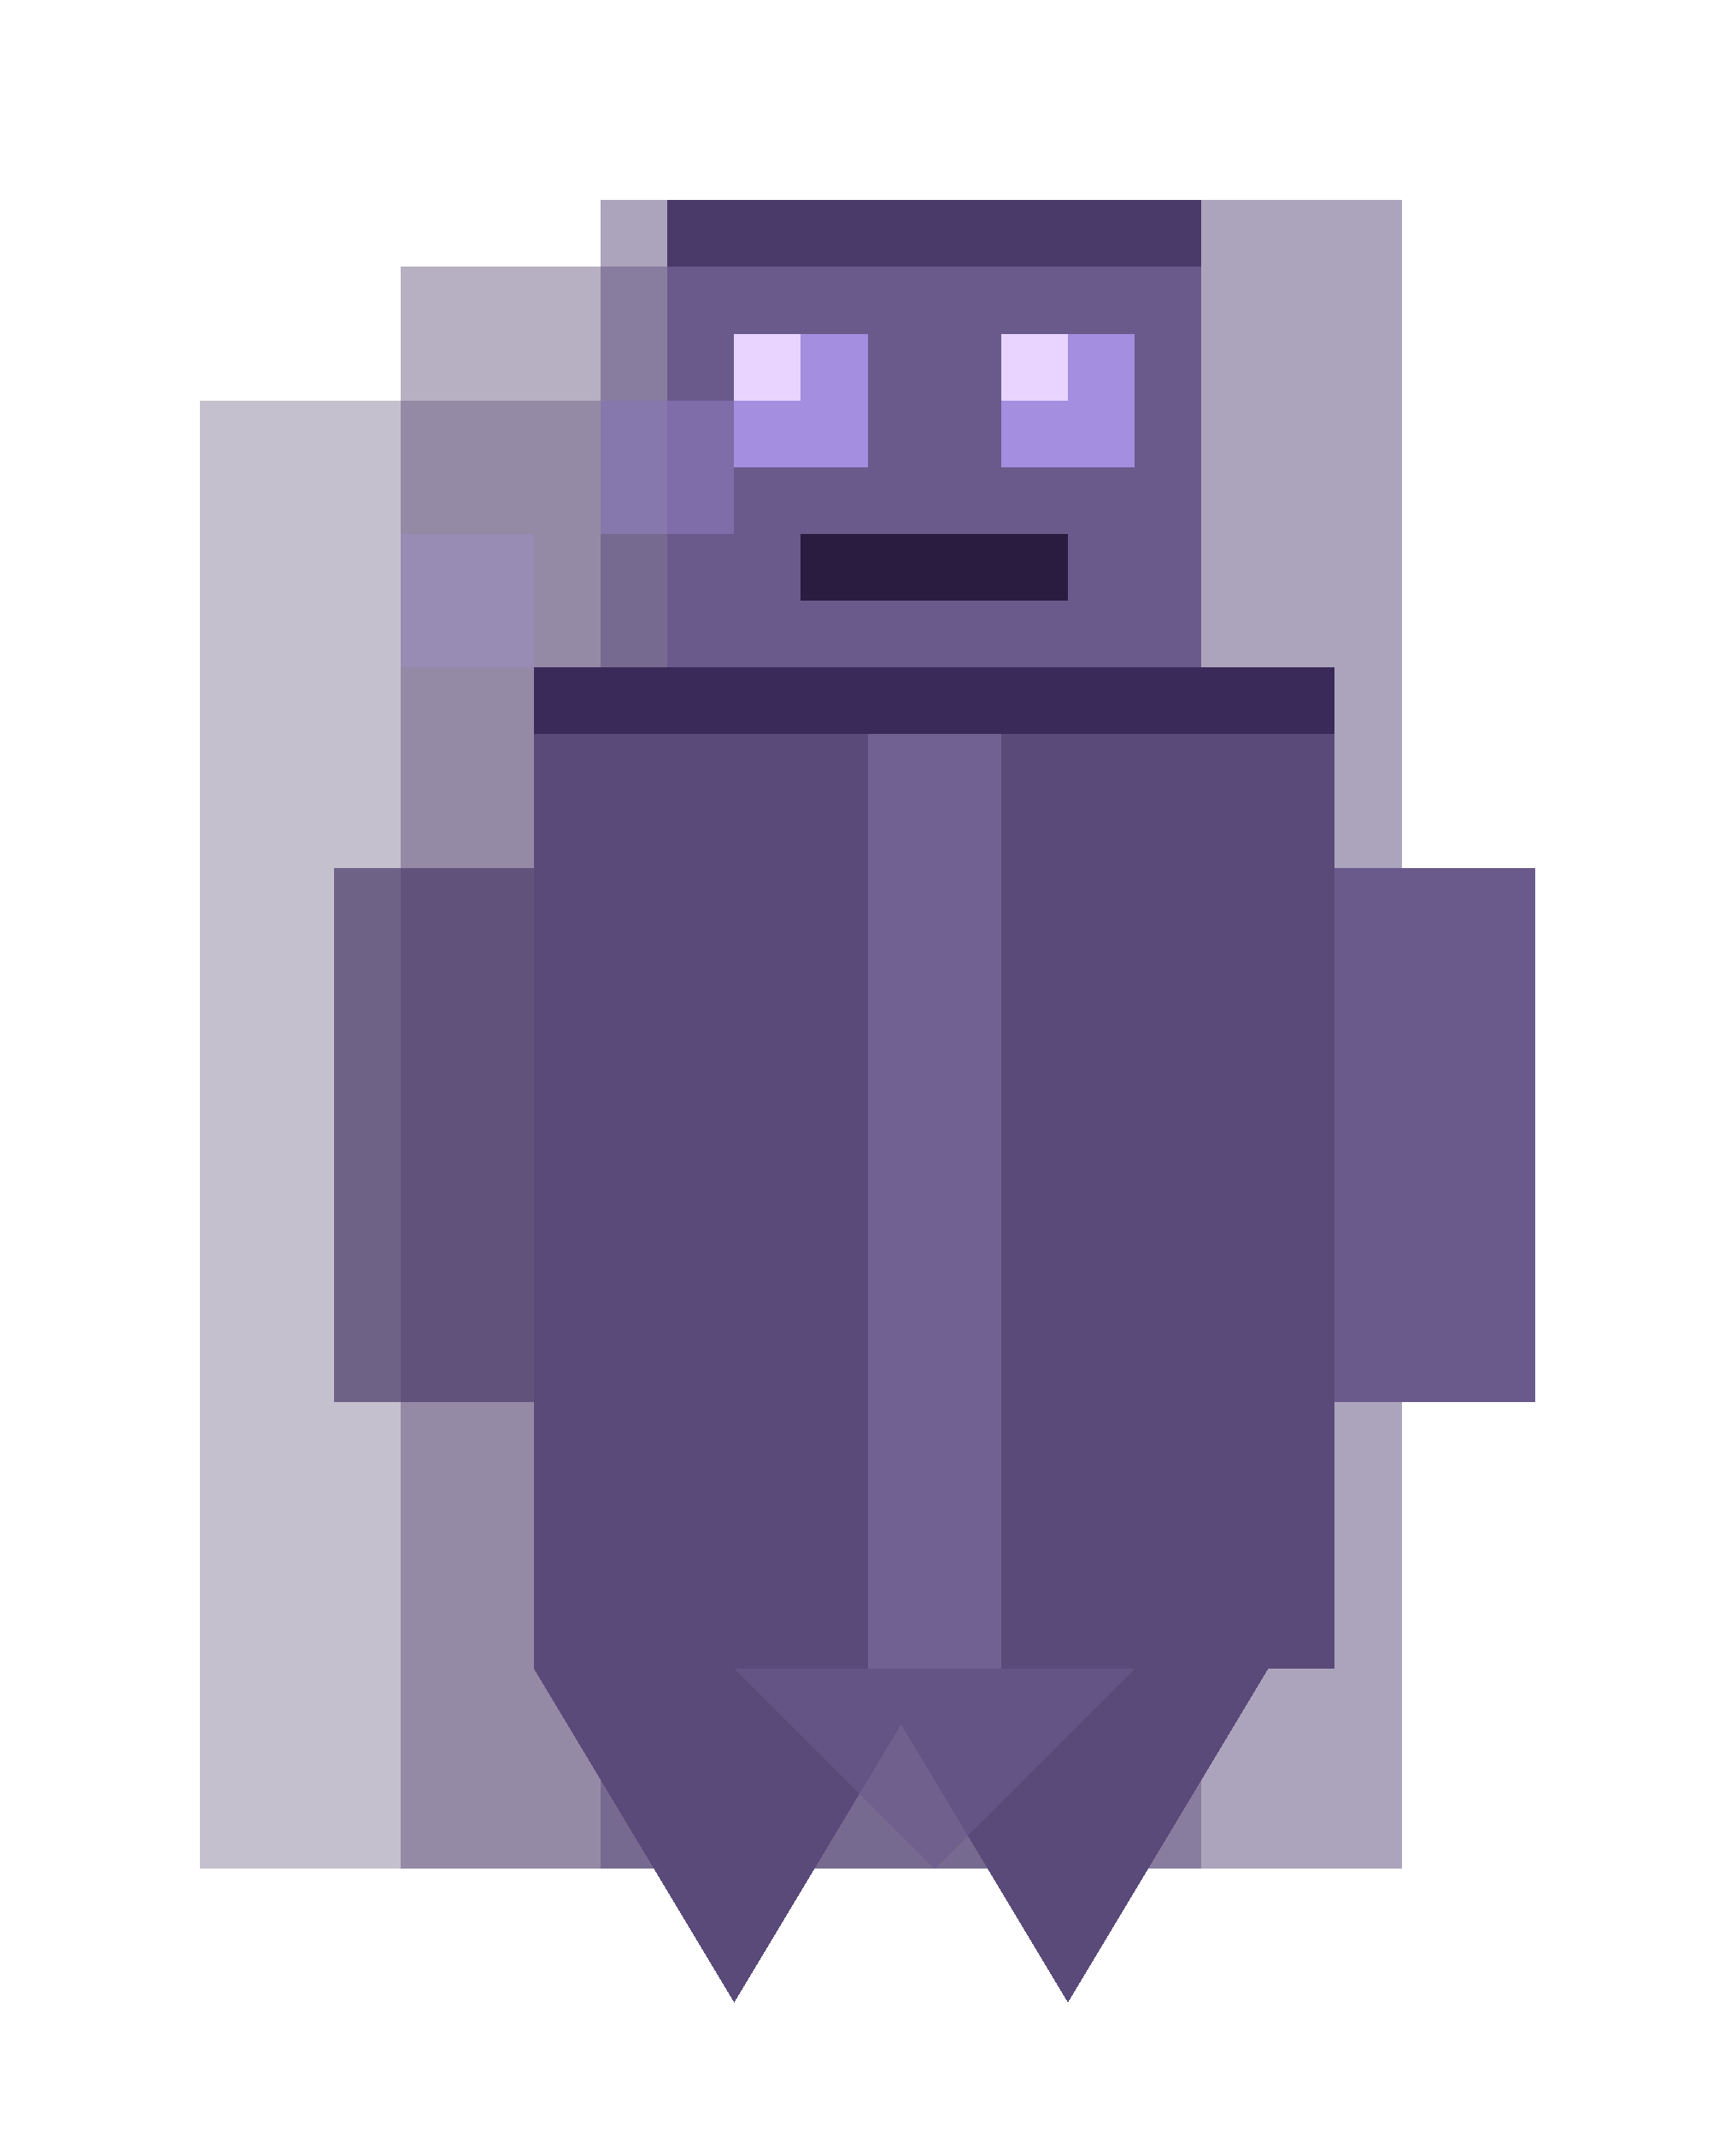
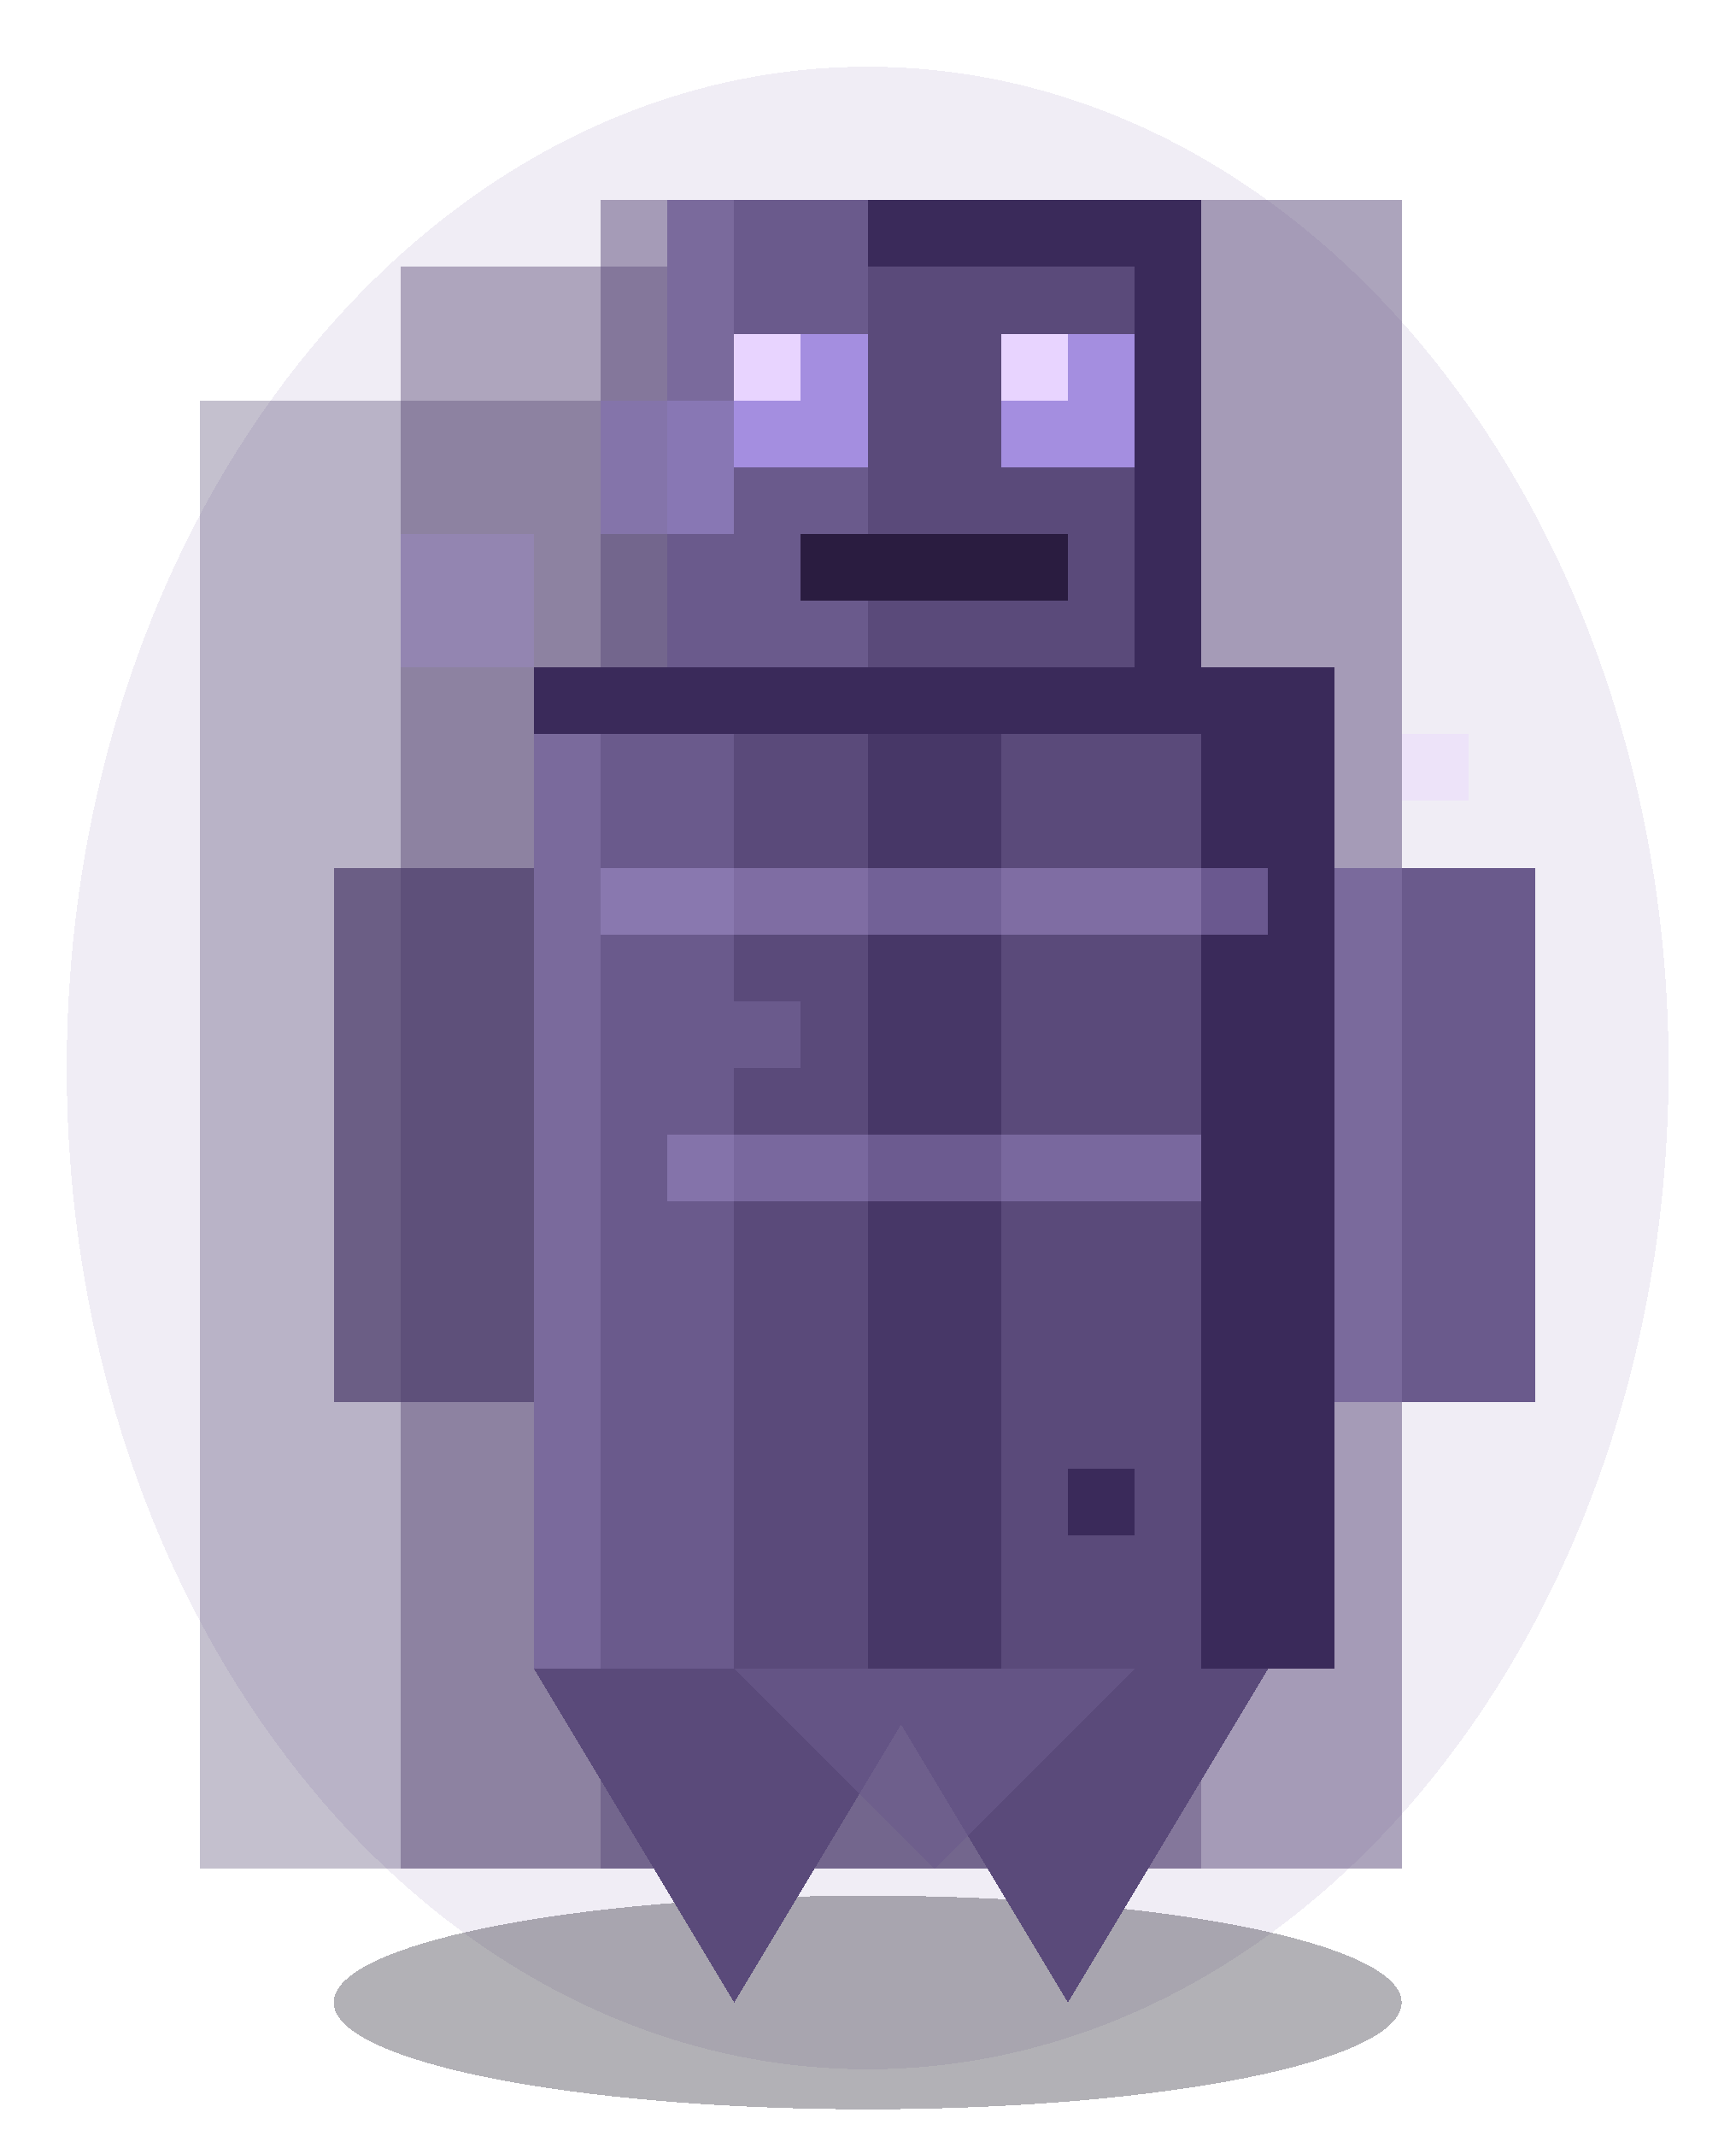
<svg xmlns="http://www.w3.org/2000/svg" viewBox="0 0 26 32" shape-rendering="crispEdges" preserveAspectRatio="xMidYMax meet" aria-label="Karmic Echo">
+   <ellipse cx="13" cy="16" rx="12" ry="15" fill="#6a4a9c" opacity="0.1" />
+   <ellipse cx="13" cy="30" rx="8" ry="1.6" fill="#0e0818" opacity="0.32" />
  <rect x="3" y="6" width="12" height="22" fill="#3a2a5a" opacity="0.3" />
  <rect x="6" y="4" width="12" height="24" fill="#4a3a6a" opacity="0.4" />
  <rect x="9" y="3" width="12" height="25" fill="#5a4a7a" opacity="0.5" />
-   <rect x="10" y="3" width="8" height="7" fill="#6a5a8c" />
-   <rect x="10" y="3" width="8" height="1" fill="#4a3a6a" />
+   <rect x="10" y="3" width="8" height="7" fill="#5a4a7a" />
+   <rect x="10" y="3" width="8" height="1" fill="#3a2a5a" />
+   <rect x="10" y="3" width="3" height="7" fill="#6a5a8c" />
+   <rect x="10" y="3" width="1" height="5" fill="#7a6a9c" />
+   <rect x="17" y="3" width="1" height="7" fill="#3a2a5a" />
  <rect x="11" y="5" width="2" height="2" fill="#a48ee0" />
  <rect x="15" y="5" width="2" height="2" fill="#a48ee0" />
  <rect x="11" y="5" width="1" height="1" fill="#e8d4ff" />
  <rect x="15" y="5" width="1" height="1" fill="#e8d4ff" />
  <rect x="12" y="8" width="4" height="1" fill="#2a1c40" />
  <rect x="8" y="10" width="12" height="15" fill="#5a4a7a" />
+   <rect x="8" y="10" width="3" height="15" fill="#6a5a8c" />
+   <rect x="8" y="10" width="1" height="15" fill="#7a6a9c" />
+   <rect x="18" y="10" width="2" height="15" fill="#3a2a5a" />
  <rect x="8" y="10" width="12" height="1" fill="#3a2a5a" />
-   <rect x="13" y="11" width="2" height="14" fill="#7a6a9c" opacity="0.7" />
+   <rect x="13" y="11" width="2" height="14" fill="#3a2a5a" opacity="0.6" />
+   <rect x="9" y="13" width="10" height="1" fill="#c4b0f0" opacity="0.35" />
+   <rect x="10" y="17" width="8" height="1" fill="#c4b0f0" opacity="0.3" />
+   <rect x="11" y="15" width="1" height="1" fill="#6a5a8c" />
+   <rect x="16" y="22" width="1" height="1" fill="#3a2a5a" />
  <rect x="5" y="13" width="3" height="8" fill="#4a3a6a" opacity="0.7" />
  <rect x="20" y="13" width="3" height="8" fill="#6a5a8c" />
+   <rect x="20" y="13" width="1" height="8" fill="#7a6a9c" />
  <rect x="9" y="6" width="2" height="2" fill="#a48ee0" opacity="0.35" />
  <rect x="6" y="8" width="2" height="2" fill="#a48ee0" opacity="0.25" />
+   <rect x="21" y="11" width="1" height="1" fill="#e8d4ff" opacity="0.4" />
  <polygon points="8,25 11,30 14,25" fill="#5a4a7a" />
  <polygon points="13,25 16,30 19,25" fill="#5a4a7a" />
  <polygon points="11,25 14,28 17,25" fill="#6a5a8c" opacity="0.6" />
</svg>
